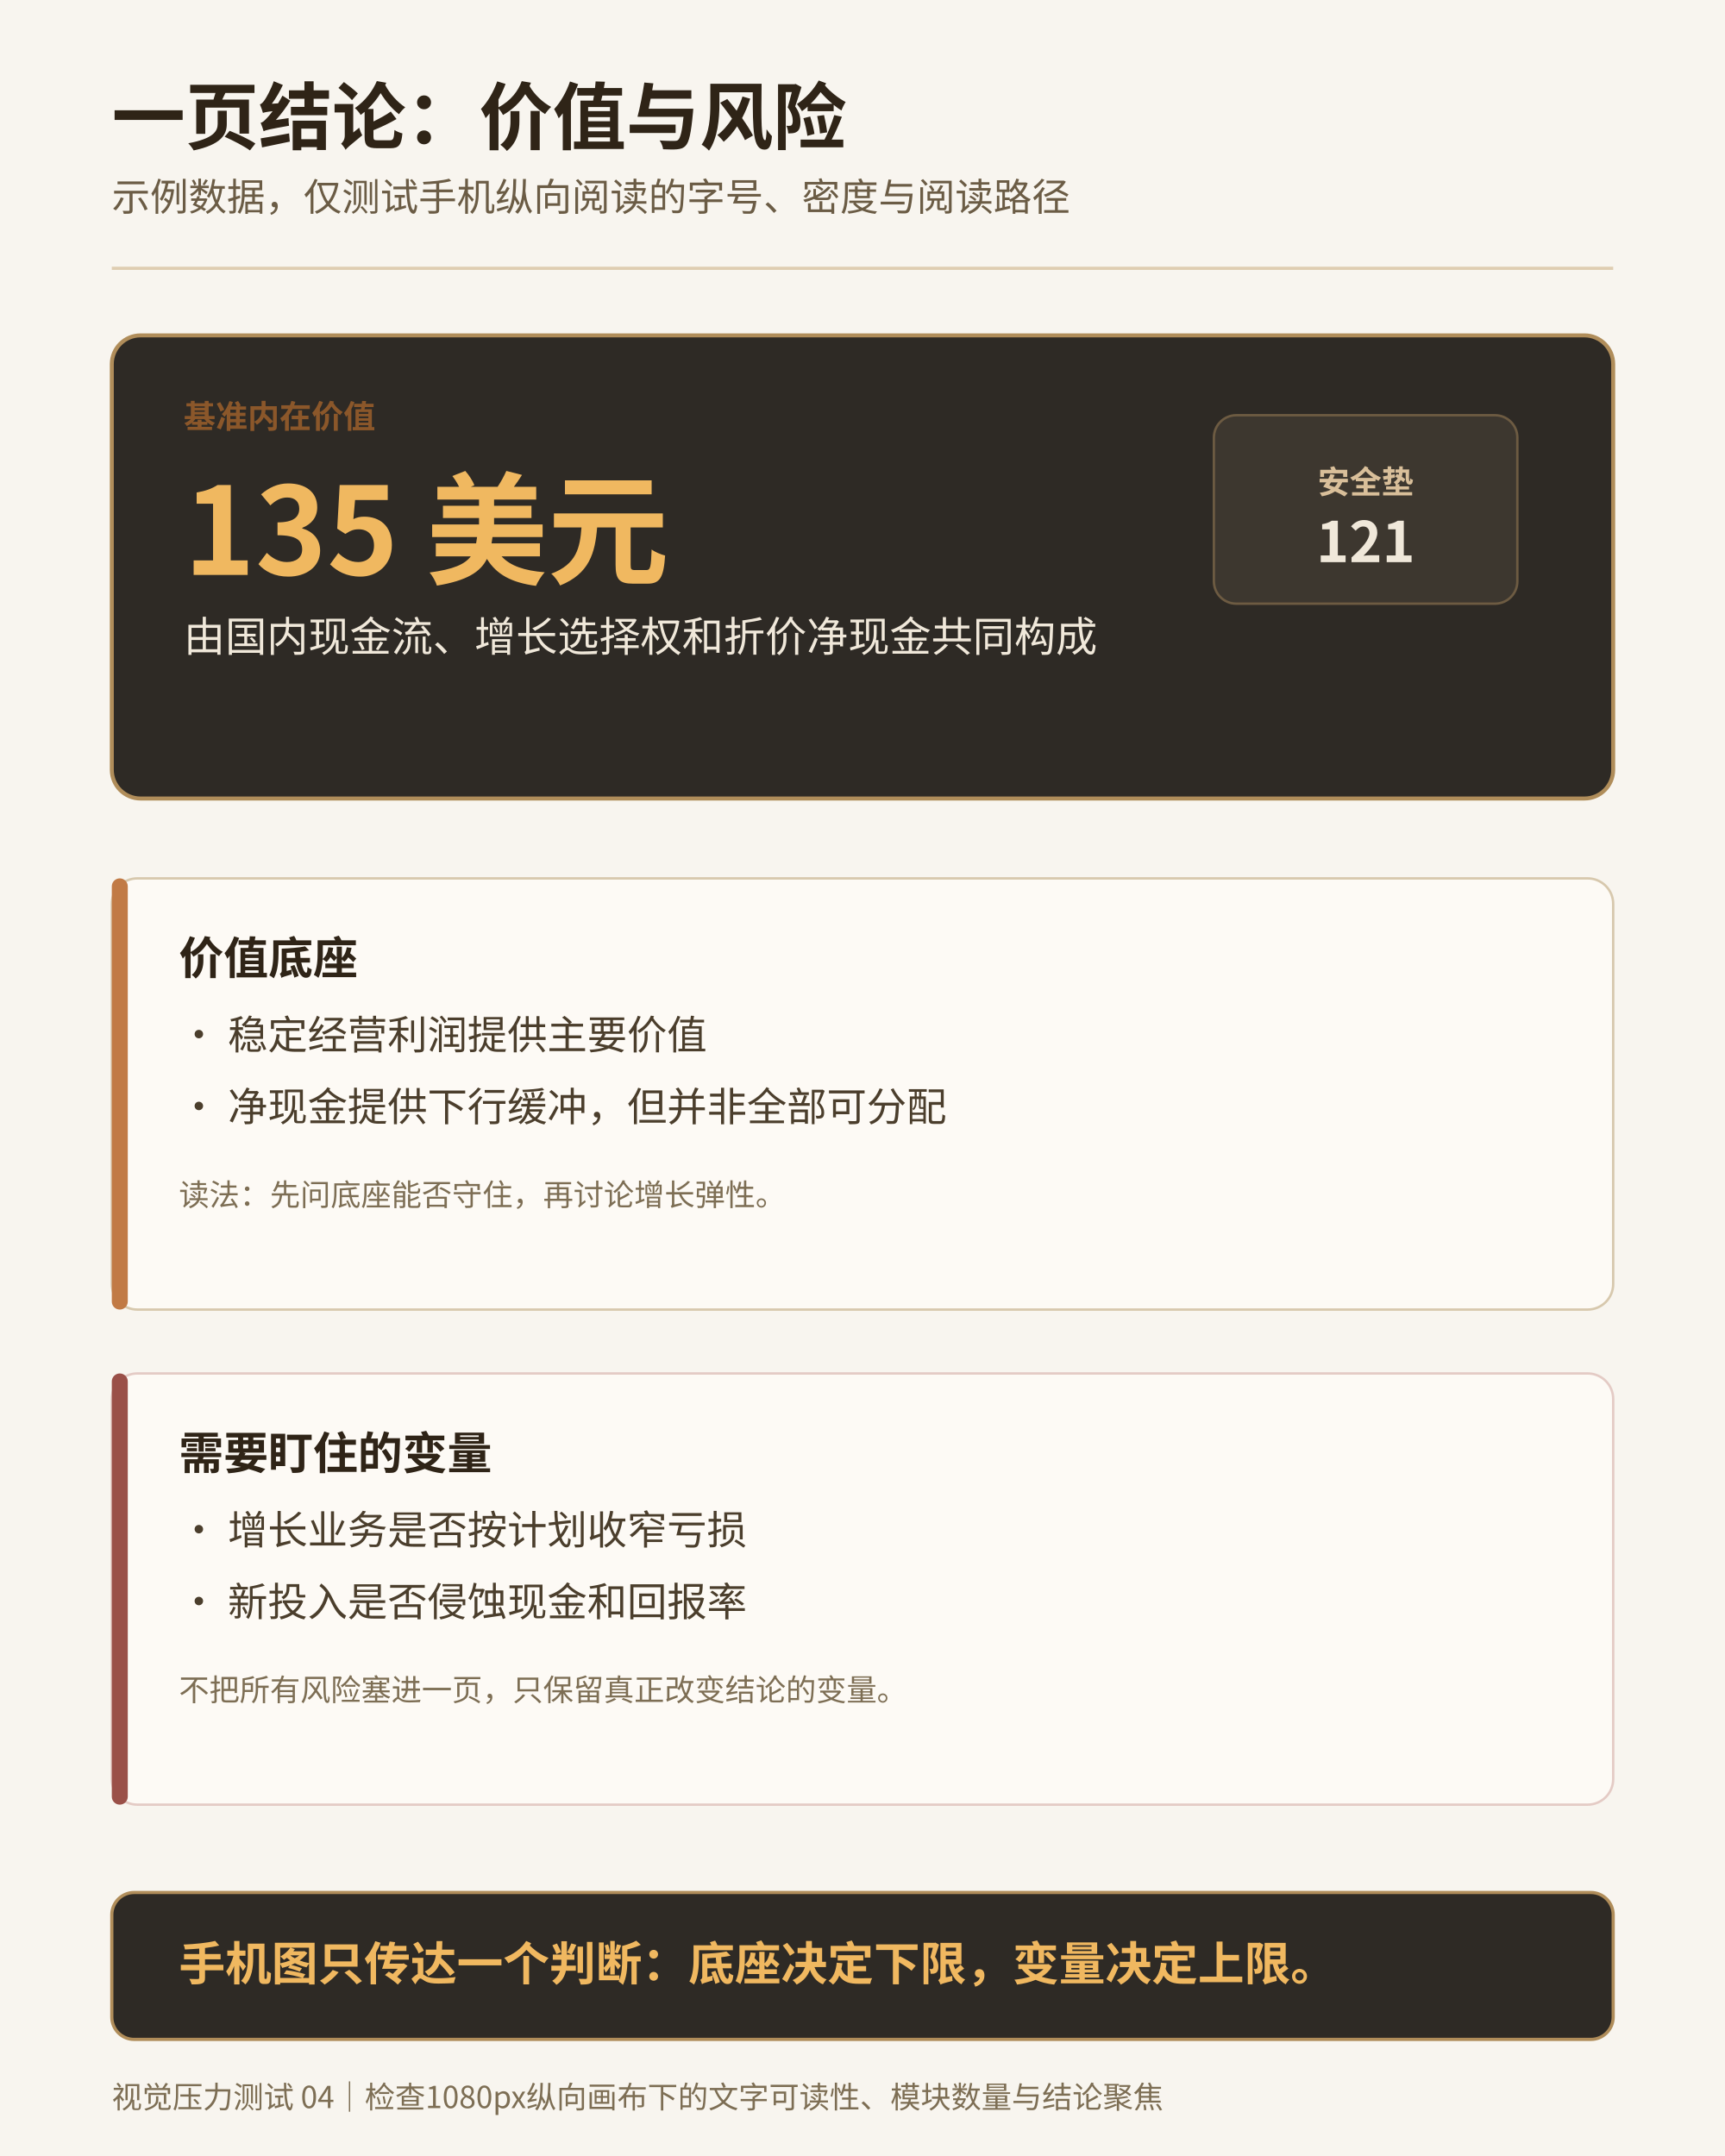
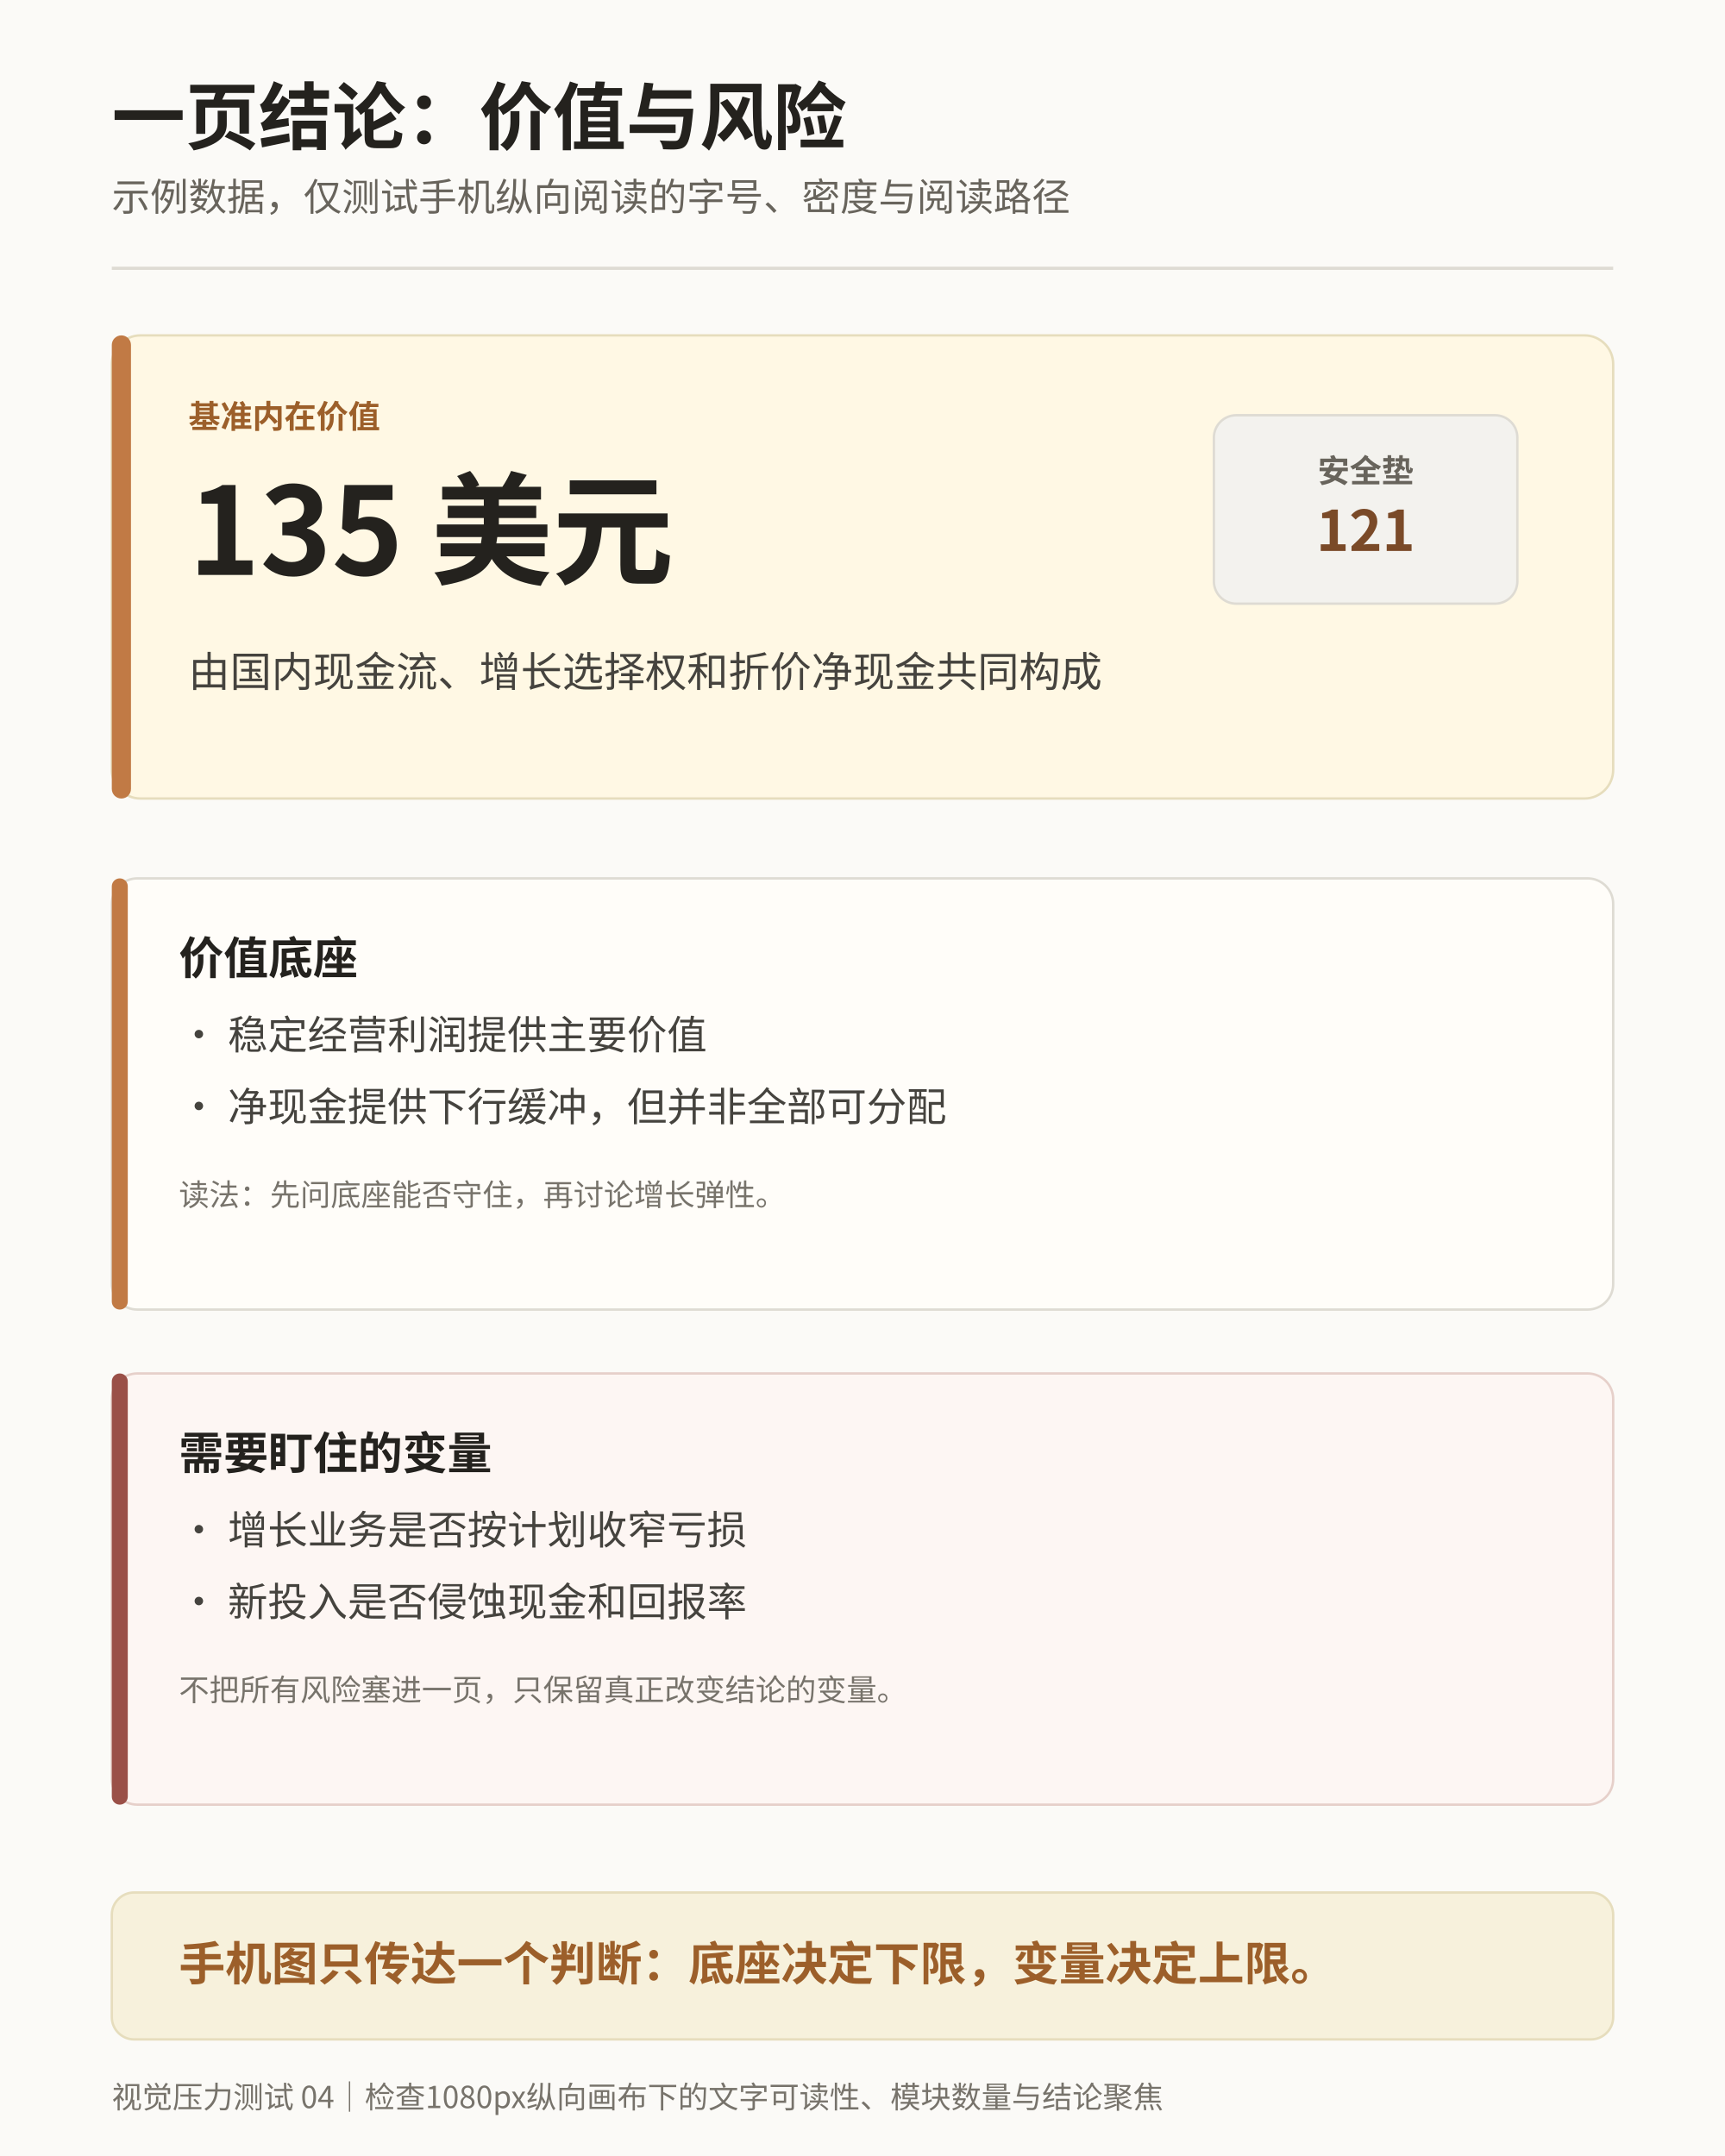
- <svg xmlns="http://www.w3.org/2000/svg" width="1080" height="1350" viewBox="0 0 1080 1350">
+ <svg xmlns="http://www.w3.org/2000/svg" width="1080" height="1350" viewBox="0 0 1080 1350" role="img" aria-labelledby="title desc">
  <style>
    text { font-family:"PingFang SC","Microsoft YaHei","Noto Sans CJK SC",sans-serif; }
-     .title { font-size:46px; font-weight:800; fill:#2f2417; }.sub { font-size:24px; font-weight:400; fill:#6b5c45; }
-     .h { font-size:28px; font-weight:700; fill:#2f2417; }.body { font-size:25px; font-weight:400; fill:#4b3e2c; }
-     .note { font-size:19px; font-weight:400; fill:#7d6e54; }.pill { font-size:20px; font-weight:600; fill:#8b572a; }
+     .title { font-size:46px; font-weight:800; fill:#24221e; }.sub { font-size:24px; font-weight:400; fill:#68645c; }
+     .h { font-size:28px; font-weight:700; fill:#24221e; }.body { font-size:25px; font-weight:400; fill:#45433e; }
+     .note { font-size:19px; font-weight:400; fill:#77736b; }.pill { font-size:20px; font-weight:600; fill:#9c5f2a; }
  </style>
-   <rect width="1080" height="1350" fill="#f8f5ef" />
+   <rect width="1080" height="1350" fill="#fbfaf7" />
  <text x="70" y="90" class="title">一页结论：价值与风险</text>
  <text x="70" y="132" class="sub">示例数据，仅测试手机纵向阅读的字号、密度与阅读路径</text>
-   <line x1="70" y1="168" x2="1010" y2="168" stroke="#dfcdb1" stroke-width="2" />
-   <rect x="70" y="210" width="940" height="290" rx="18" fill="#2e2a25" stroke="#b08d5a" stroke-width="2.5" />
-   <text x="115" y="268" class="pill" fill="#f0b860">基准内在价值</text>
-   <text x="115" y="360" font-size="76" font-weight="800" fill="#f0b860">135 美元</text>
-   <text x="115" y="408" font-size="26" font-weight="400" fill="#f0e8da">由国内现金流、增长选择权和折价净现金共同构成</text>
-   <rect x="760" y="260" width="190" height="118" rx="14" fill="#3d372f" stroke="#6d5b42" stroke-width="1.5" />
-   <text x="855" y="309" text-anchor="middle" font-size="20" font-weight="600" fill="#d9bf9a">安全垫</text>
-   <text x="855" y="352" text-anchor="middle" font-size="35" font-weight="800" fill="#f0e8da">121</text>
-   <rect x="70" y="550" width="940" height="270" rx="16" fill="#fdfaf5" stroke="#d7c8ad" stroke-width="1.5" />
+   <line x1="70" y1="168" x2="1010" y2="168" stroke="#dedbd3" stroke-width="2" />
+   <rect x="70" y="210" width="940" height="290" rx="18" fill="#fff8e4" stroke="#e6ddbd" stroke-width="1.5" />
+   <rect x="70" y="210" width="12" height="290" rx="6" fill="#c17a45" />
+   <text x="118" y="268" class="pill" fill="#9c5f2a">基准内在价值</text>
+   <text x="118" y="360" font-size="76" font-weight="800" fill="#24221e">135 美元</text>
+   <text x="118" y="430" font-size="26" font-weight="400" fill="#45433e">由国内现金流、增长选择权和折价净现金共同构成</text>
+   <rect x="760" y="260" width="190" height="118" rx="14" fill="#f3f2ee" stroke="#dedbd3" stroke-width="1.5" />
+   <text x="855" y="302" text-anchor="middle" font-size="20" font-weight="600" fill="#68645c">安全垫</text>
+   <text x="855" y="345" text-anchor="middle" font-size="35" font-weight="800" fill="#7a4a28">121</text>
+   <rect x="70" y="550" width="940" height="270" rx="16" fill="#fffdf9" stroke="#dedbd3" stroke-width="1.5" />
  <rect x="70" y="550" width="10" height="270" rx="5" fill="#c17a45" />
  <text x="112" y="610" class="h">价值底座</text>
  <text x="112" y="657" class="body">• 稳定经营利润提供主要价值</text>
  <text x="112" y="702" class="body">• 净现金提供下行缓冲，但并非全部可分配</text>
  <text x="112" y="755" class="note">读法：先问底座能否守住，再讨论增长弹性。</text>
-   <rect x="70" y="860" width="940" height="270" rx="16" fill="#fdfaf5" stroke="#e4cbc5" stroke-width="1.5" />
+   <rect x="70" y="860" width="940" height="270" rx="16" fill="#fdf6f3" stroke="#e6d0ca" stroke-width="1.5" />
  <rect x="70" y="860" width="10" height="270" rx="5" fill="#9a5048" />
  <text x="112" y="920" class="h">需要盯住的变量</text>
  <text x="112" y="967" class="body">• 增长业务是否按计划收窄亏损</text>
  <text x="112" y="1012" class="body">• 新投入是否侵蚀现金和回报率</text>
  <text x="112" y="1065" class="note">不把所有风险塞进一页，只保留真正改变结论的变量。</text>
-   <rect x="70" y="1185" width="940" height="92" rx="14" fill="#2e2a25" stroke="#b08d5a" stroke-width="2" />
-   <text x="112" y="1240" font-size="29" font-weight="800" fill="#f0b860">手机图只传达一个判断：底座决定下限，变量决定上限。</text>
+   <rect x="70" y="1185" width="940" height="92" rx="14" fill="#f7f1dc" stroke="#e6ddbd" stroke-width="1.5" />
+   <text x="112" y="1240" font-size="29" font-weight="800" fill="#9c5f2a">手机图只传达一个判断：底座决定下限，变量决定上限。</text>
  <text x="70" y="1320" class="note">视觉压力测试 04｜检查1080px纵向画布下的文字可读性、模块数量与结论聚焦</text>
</svg>
